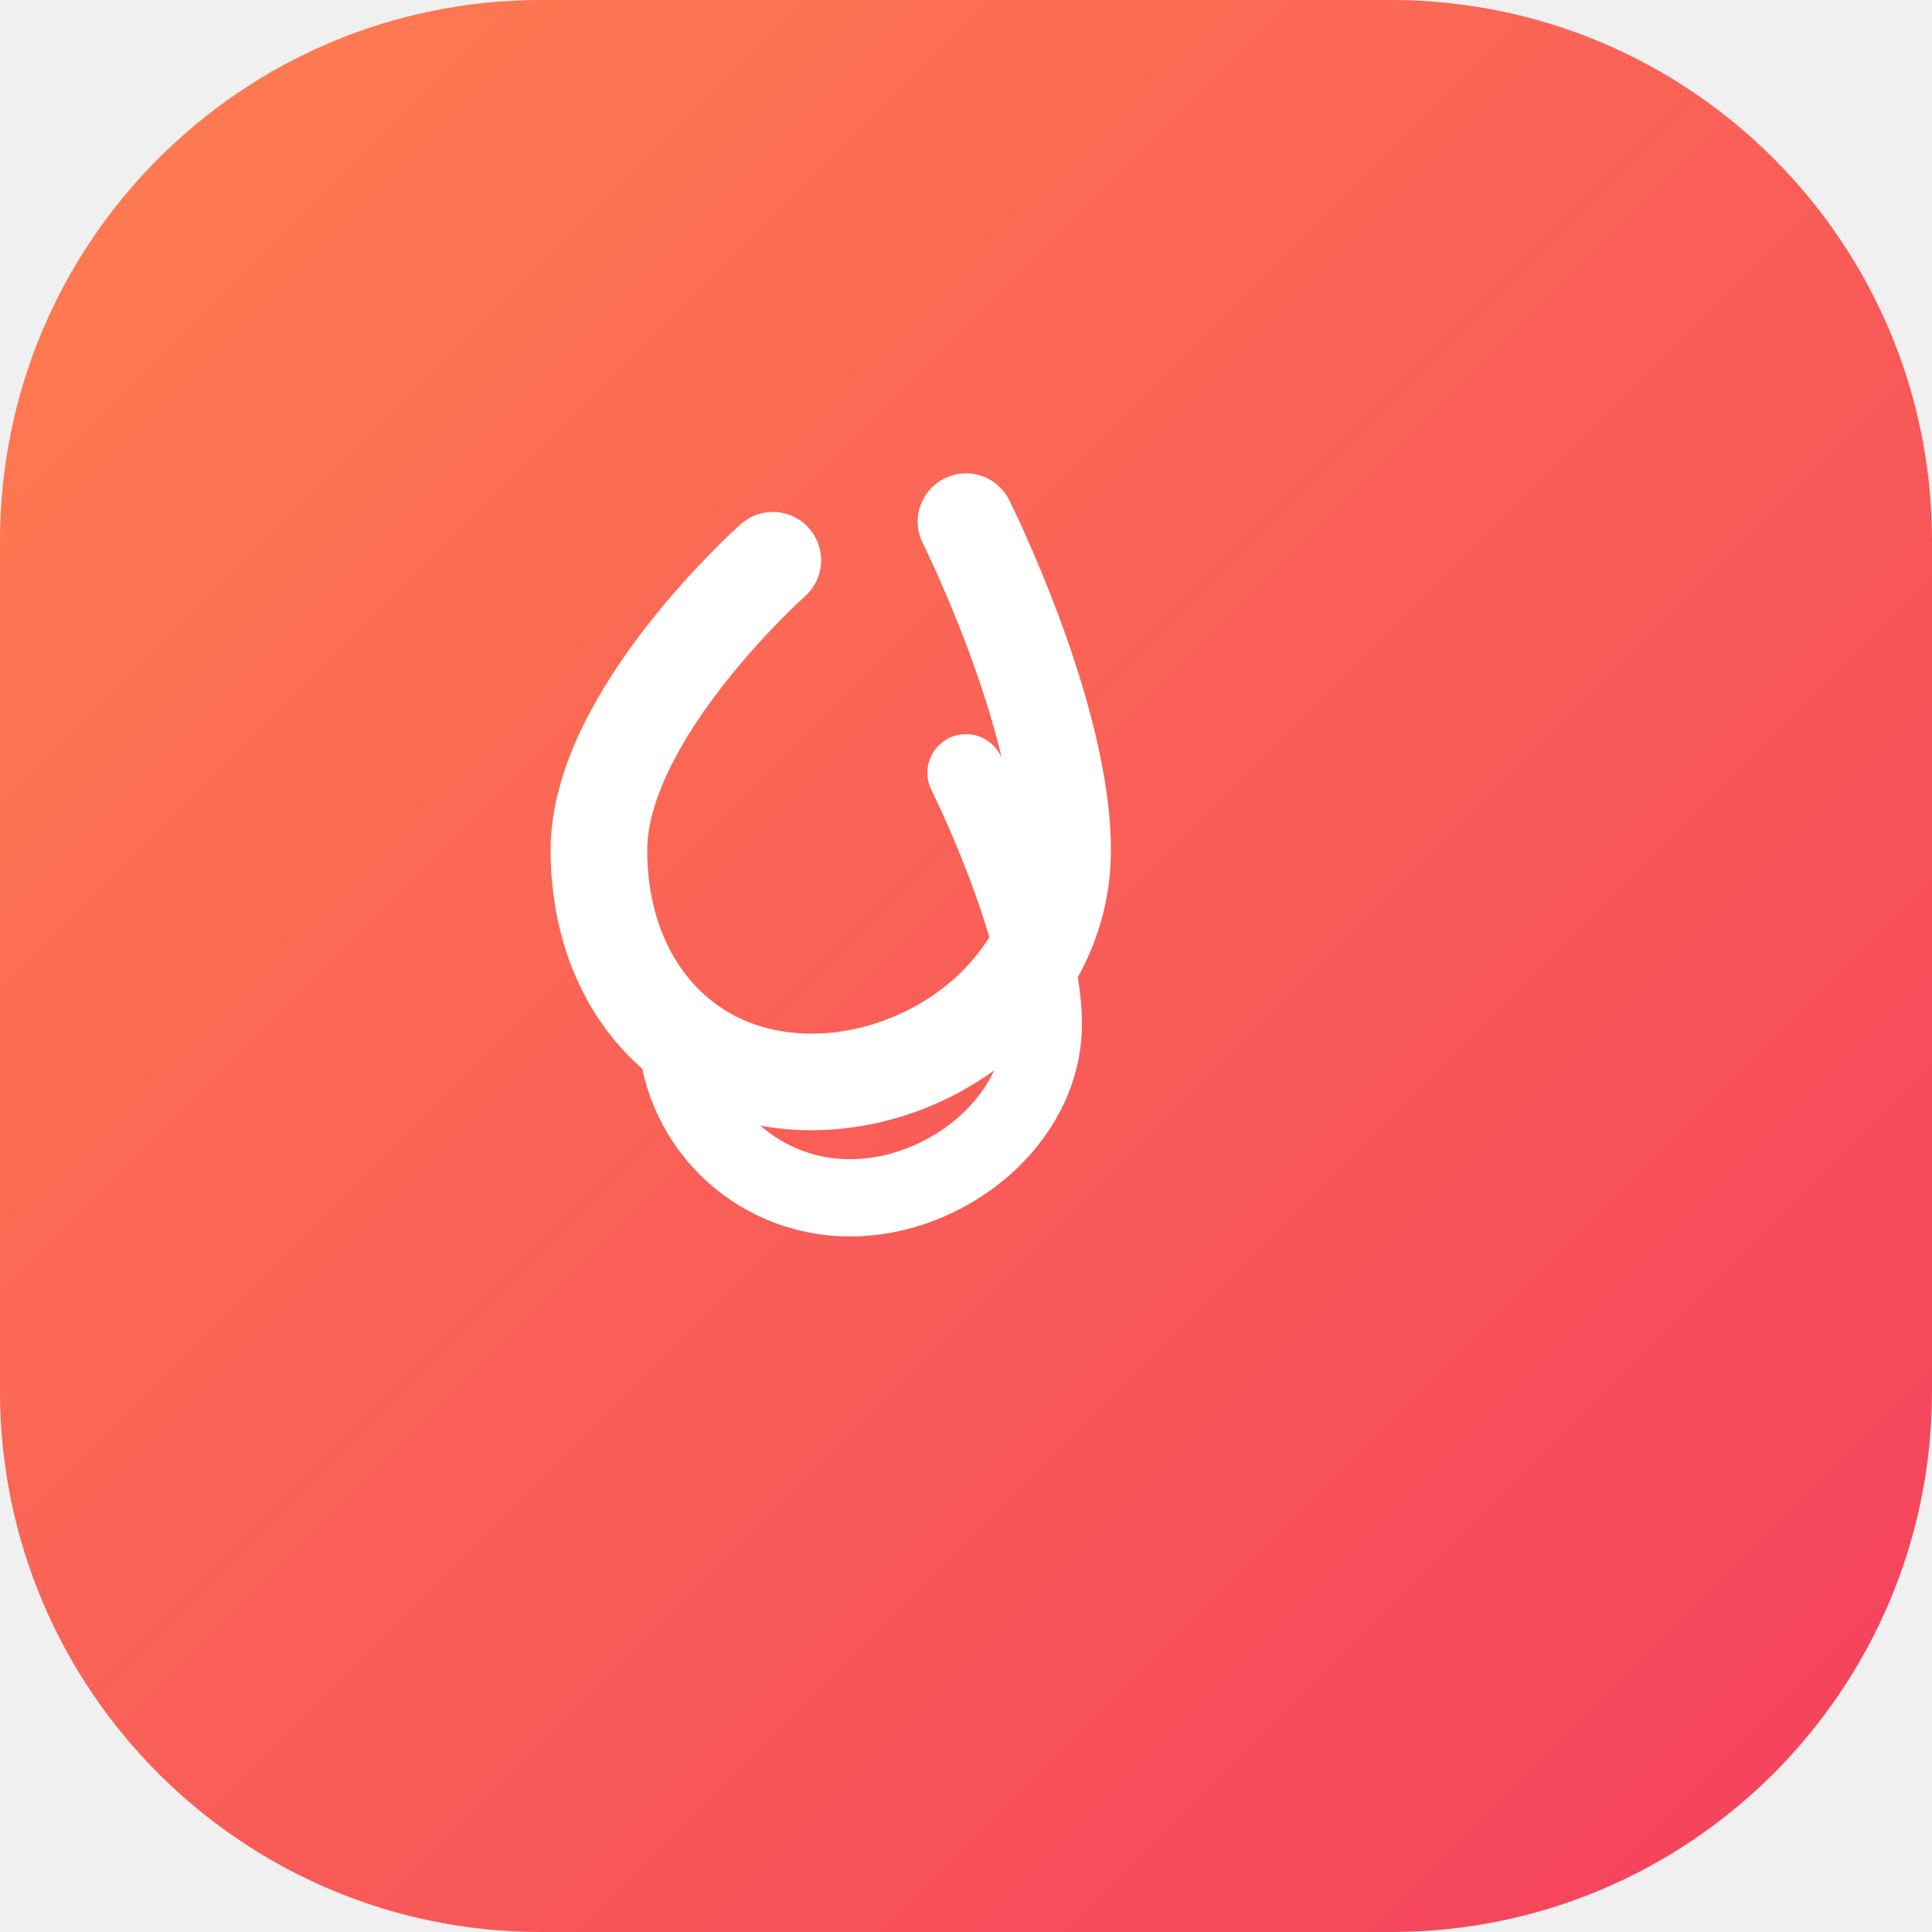
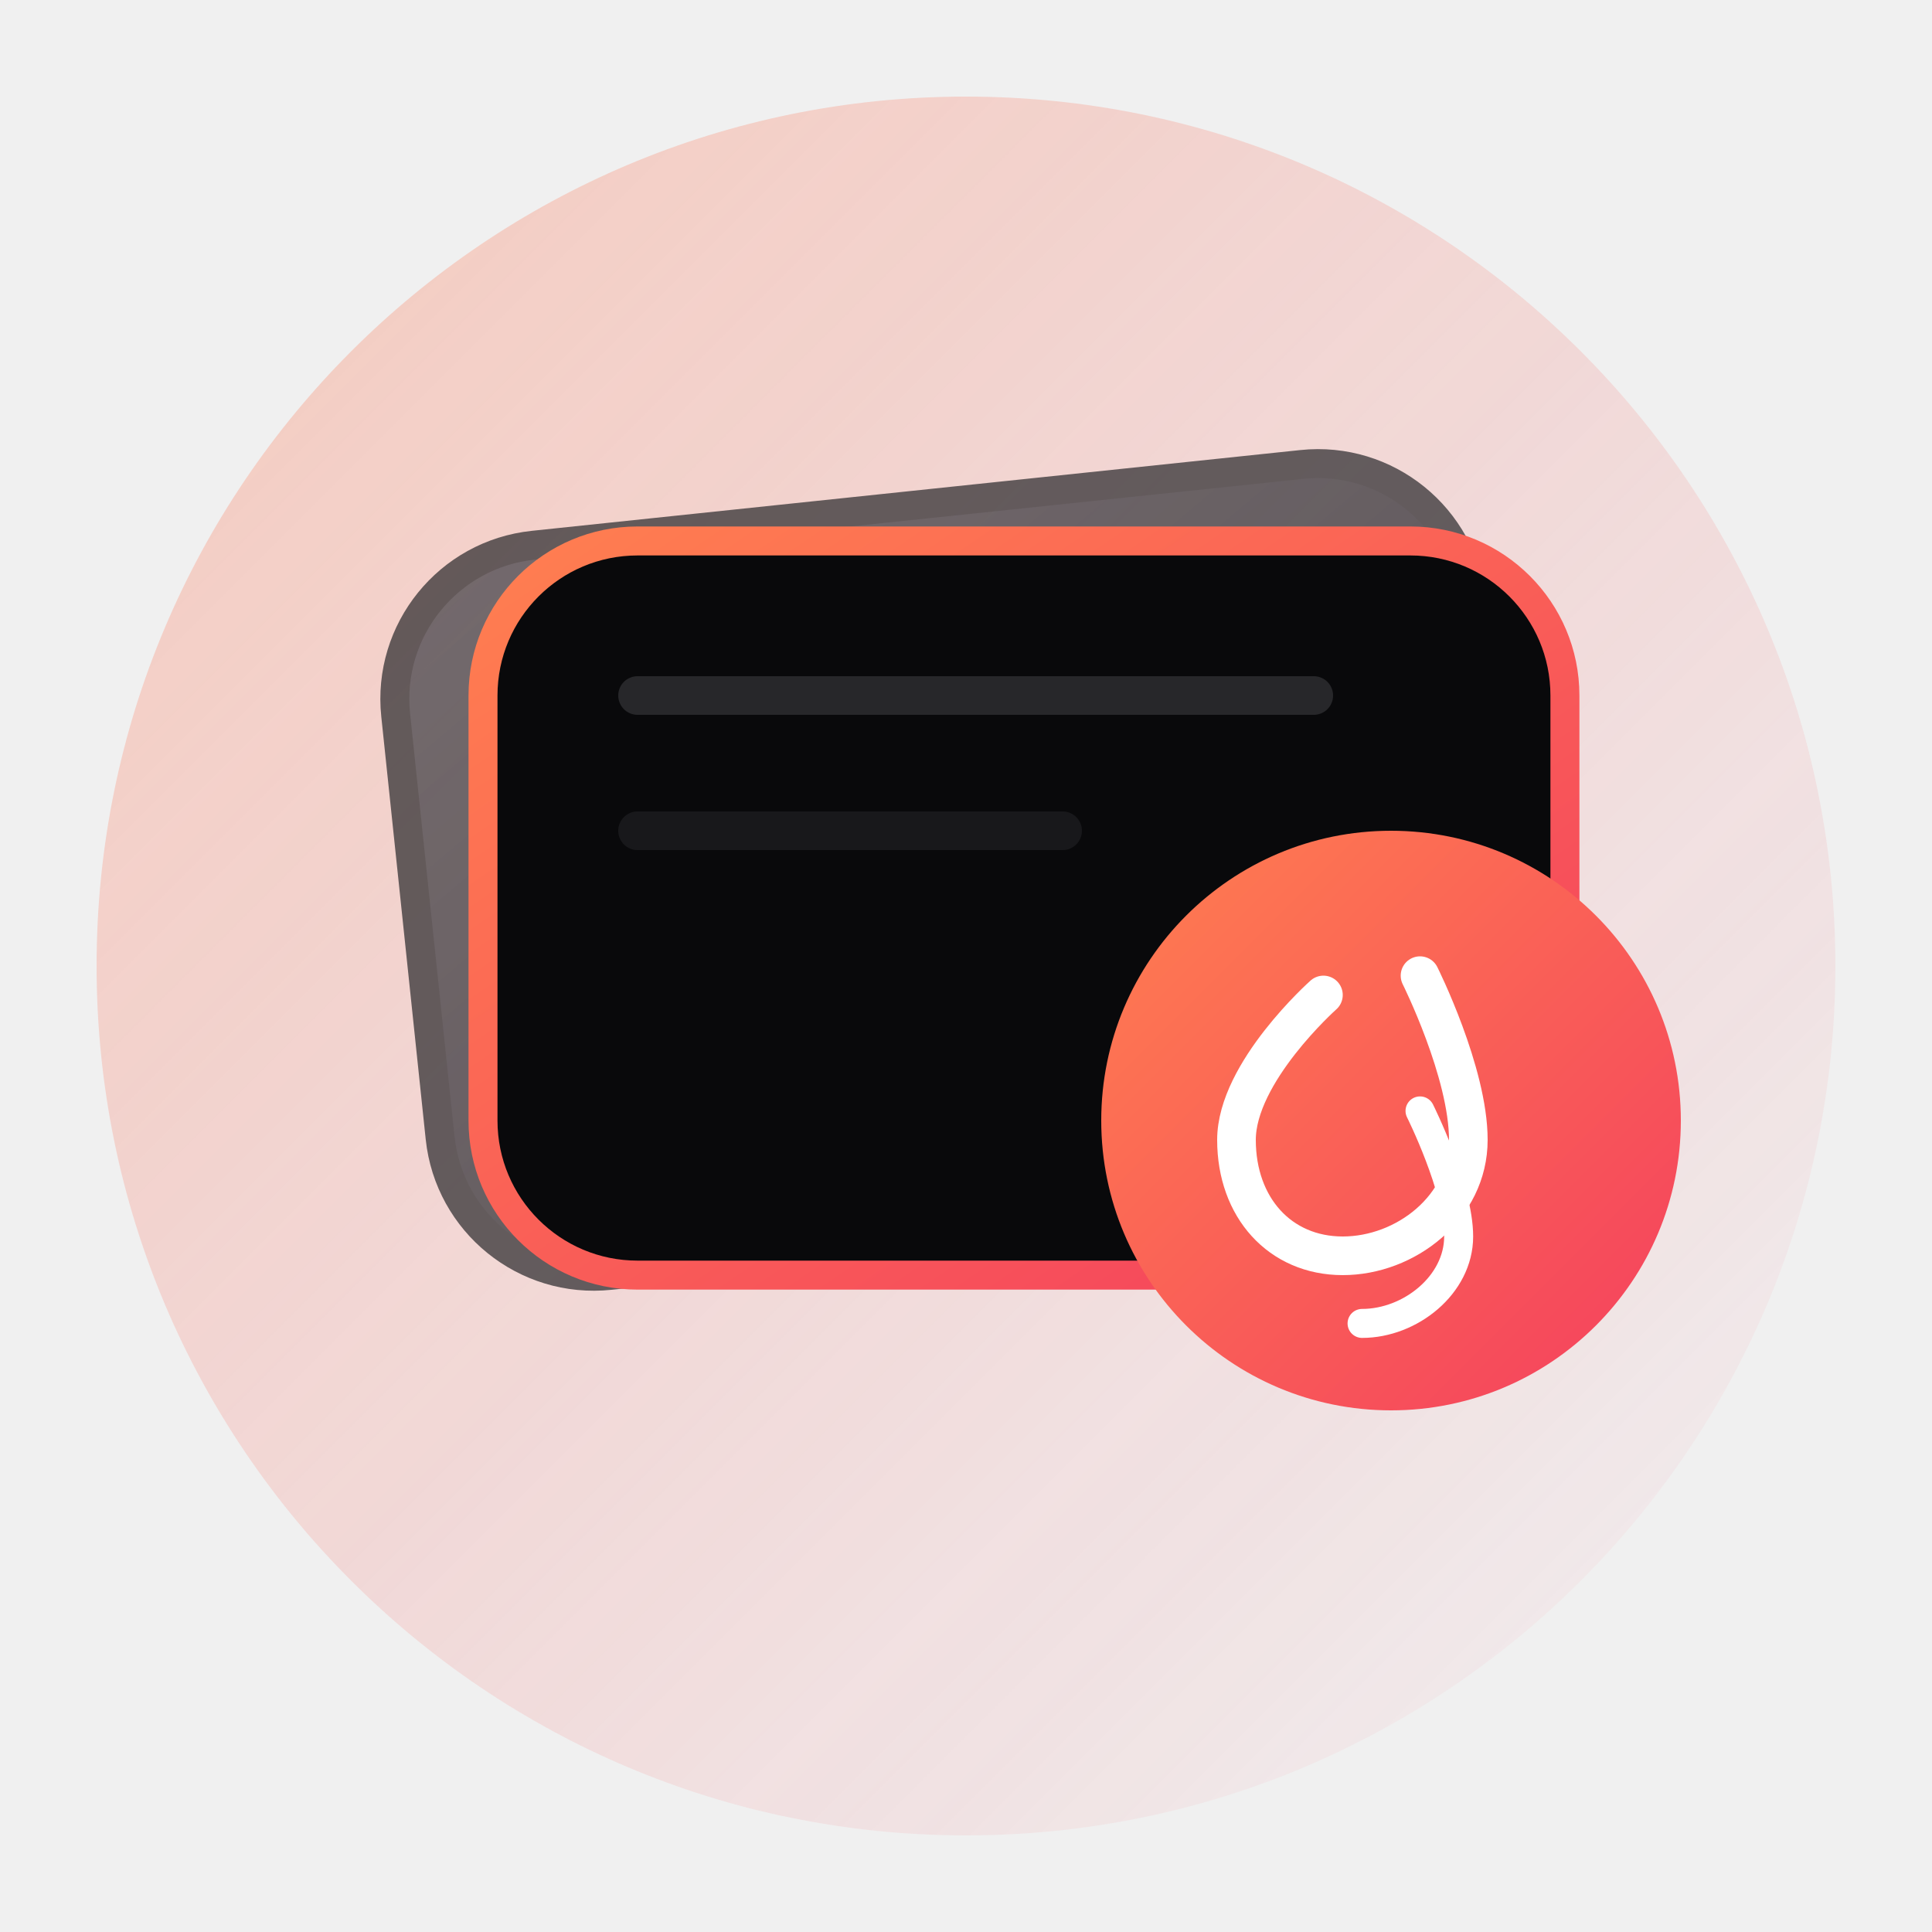
<svg xmlns="http://www.w3.org/2000/svg" viewBox="0 0 100 100">
  <defs>
-     <linearGradient id="g" x1="0%" y1="0%" x2="100%" y2="100%">
+     <linearGradient id="primary-grad" x1="0%" y1="0%" x2="100%" y2="100%">
      <stop offset="0%" stop-color="#ff7f50" />
      <stop offset="100%" stop-color="#f43f5e" />
    </linearGradient>
+     <linearGradient id="accent-grad" x1="0%" y1="0%" x2="100%" y2="100%">
+       <stop offset="0%" stop-color="#3f3f46" />
+       <stop offset="100%" stop-color="#18181b" />
+     </linearGradient>
+     <linearGradient id="glow-grad" x1="0%" y1="0%" x2="100%" y2="100%">
+       <stop offset="0%" stop-color="#ff7f50" stop-opacity="0.4" />
+       <stop offset="100%" stop-color="#f43f5e" stop-opacity="0" />
+     </linearGradient>
  </defs>
-   <rect width="100" height="100" rx="28" fill="url(#g)" />
-   <g transform="translate(12, 12)">
-     <path d="M38 15C38 15 43 25 43 32C43 39 36.5 44 30 44C23.5 44 19 39 19 32C19 25 28 17 28 17" stroke="#ffffff" stroke-width="5" stroke-linecap="round" stroke-linejoin="round" fill="none" />
-     <path d="M38 28C38 28 42 36 42 41C42 46 37 50 32 50C27 50 23 46 23 41" stroke="#ffffff" stroke-width="4" stroke-linecap="round" stroke-linejoin="round" fill="none" />
+   <circle cx="50" cy="50" r="45" fill="url(#glow-grad)" opacity="0.8" />
+   <rect x="22" y="26" width="56" height="38" rx="8" fill="url(#accent-grad)" stroke="#27272a" stroke-width="1.5" transform="rotate(-6 50 50)" opacity="0.7" />
+   <rect x="25" y="28" width="56" height="38" rx="8" fill="#09090b" stroke="url(#primary-grad)" stroke-width="1.5" />
+   <line x1="33" y1="36" x2="68" y2="36" stroke="#27272a" stroke-width="2" stroke-linecap="round" />
+   <line x1="33" y1="43" x2="55" y2="43" stroke="#18181b" stroke-width="2" stroke-linecap="round" />
+   <g transform="translate(56, 42)">
+     <circle cx="16" cy="16" r="15" fill="url(#primary-grad)" />
+     <path d="M16 8C16 8 18.5 13 18.5 16.5C18.5 20 15.25 22.5 12 22.5C8.75 22.5 6.5 20 6.5 16.5C6.5 13 11 9 11 9" stroke="#ffffff" stroke-width="2" stroke-linecap="round" stroke-linejoin="round" fill="none" transform="translate(1.5, 0.5)" />
+     <path d="M16 15C16 15 18 19 18 21.5C18 24 15.5 26 13 26" stroke="#ffffff" stroke-width="1.5" stroke-linecap="round" stroke-linejoin="round" fill="none" transform="translate(1.5, 0.5)" />
  </g>
</svg>
